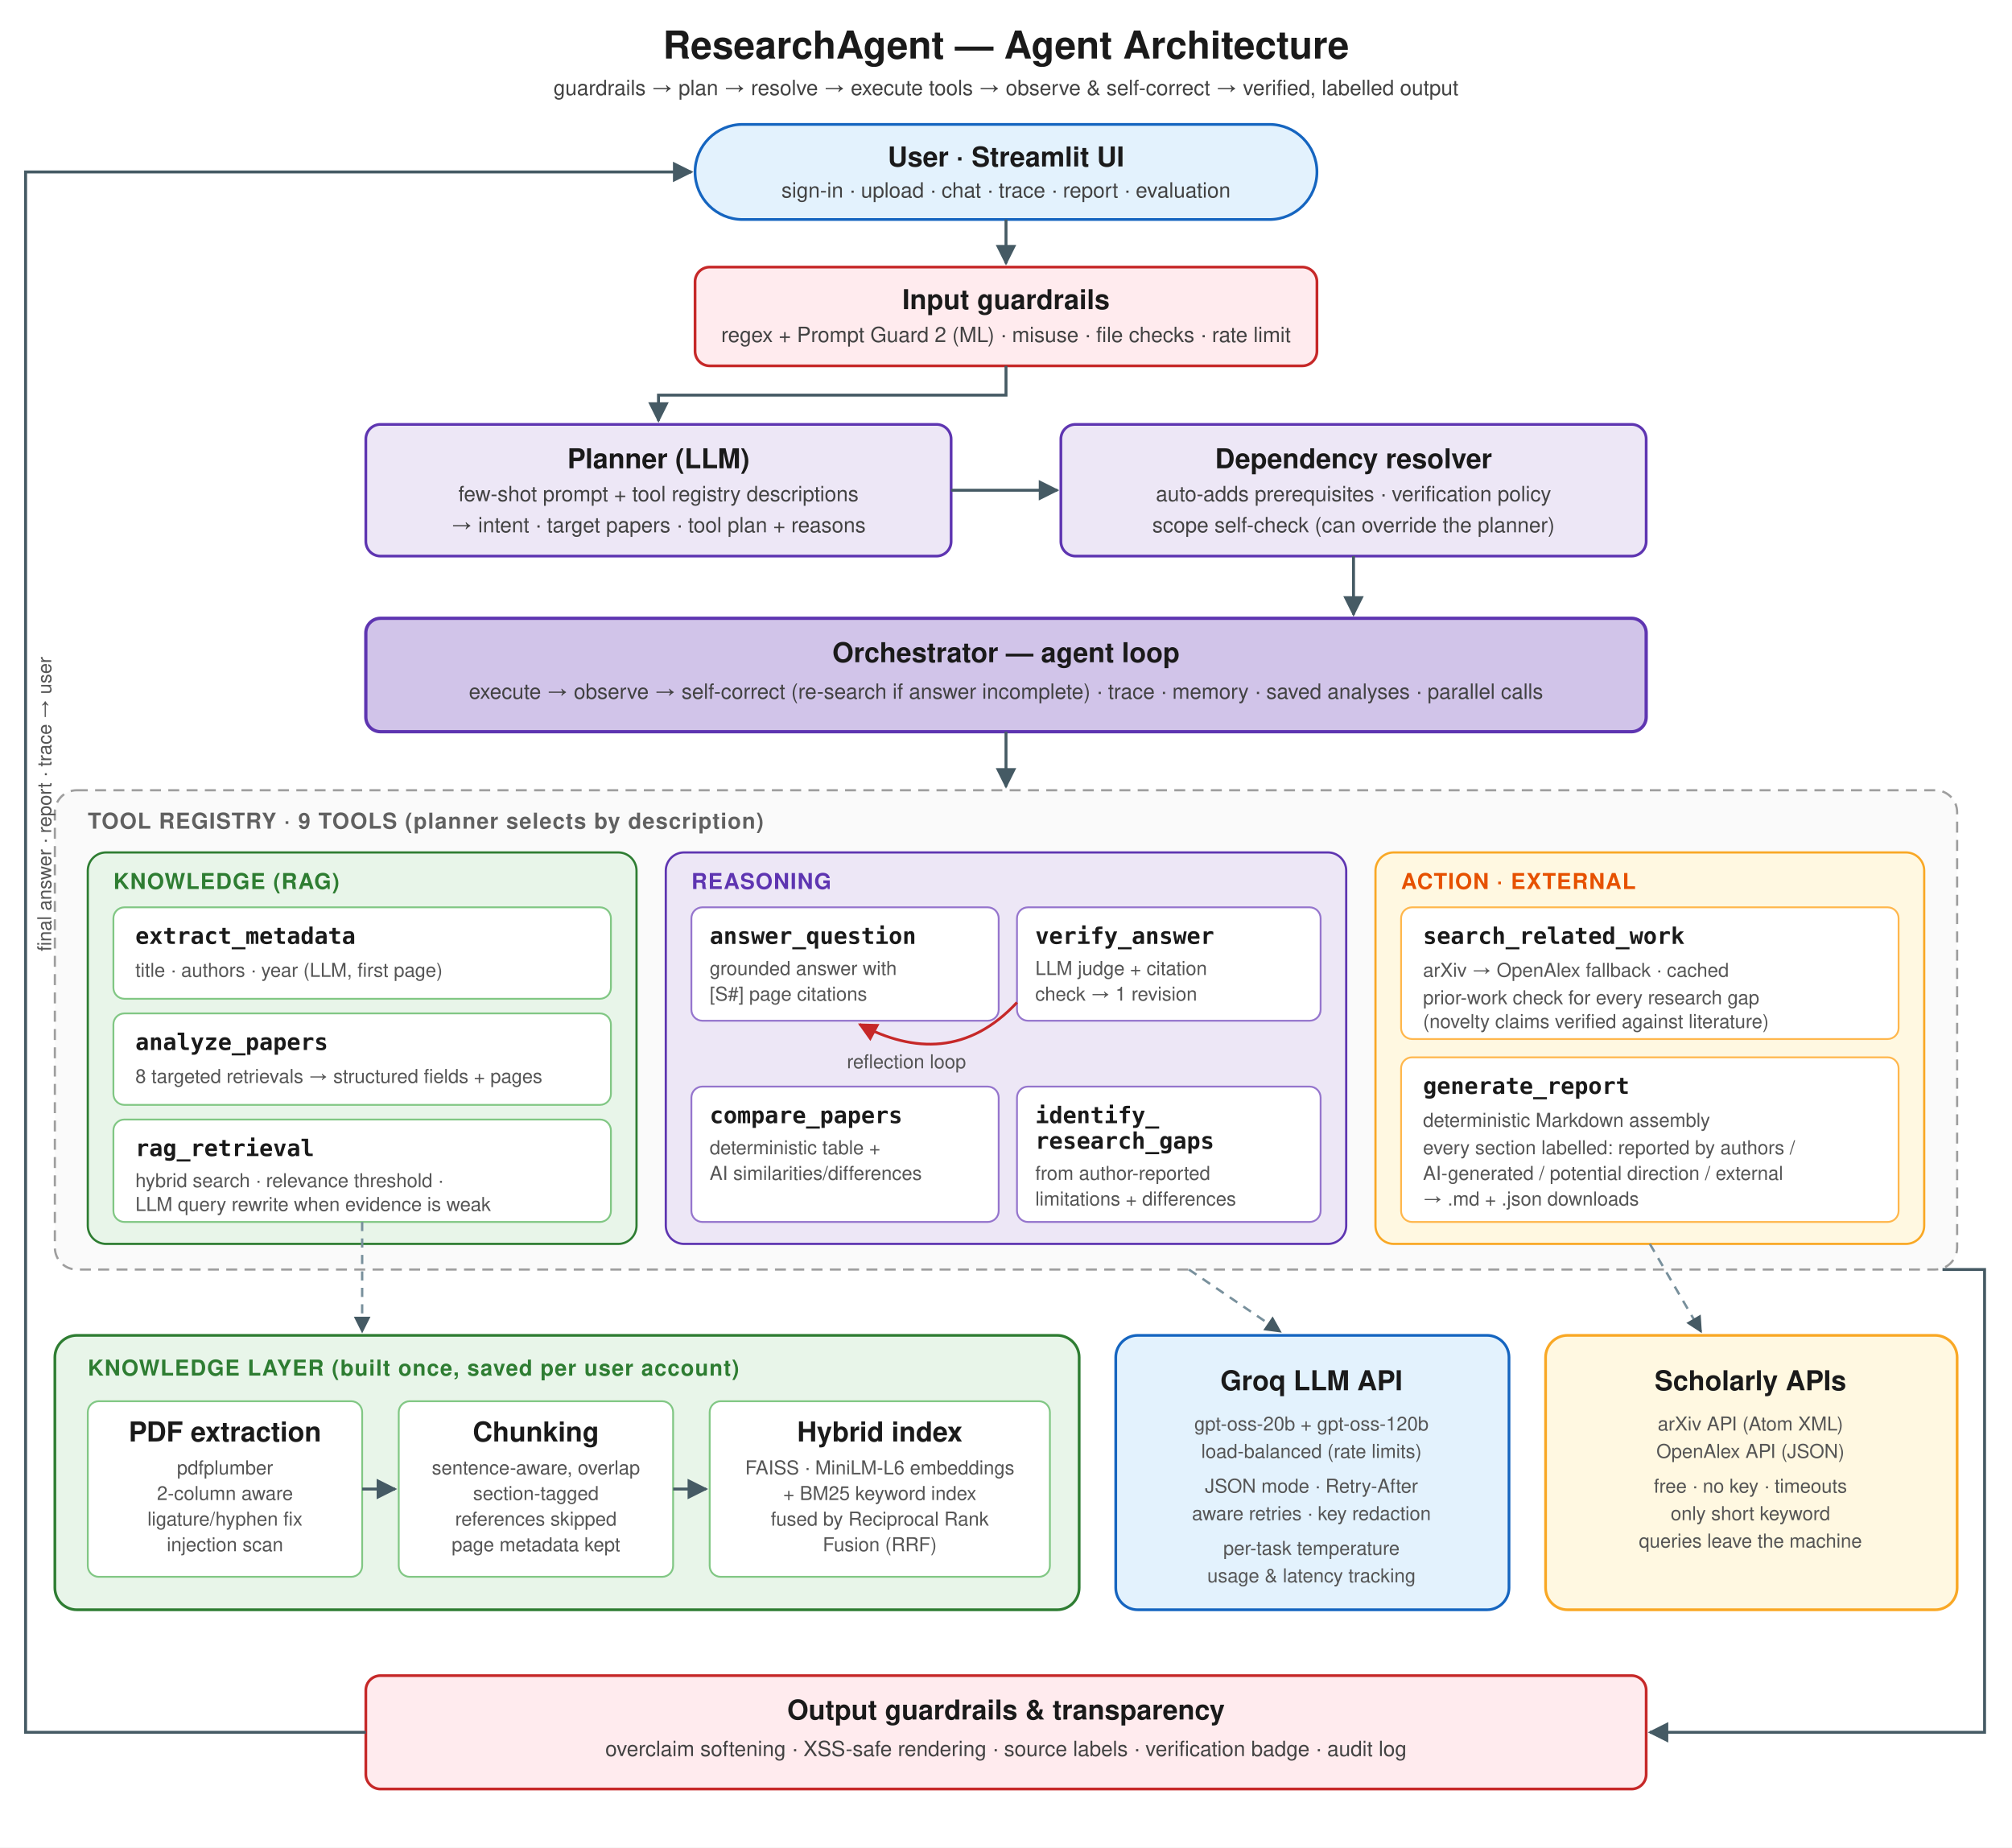
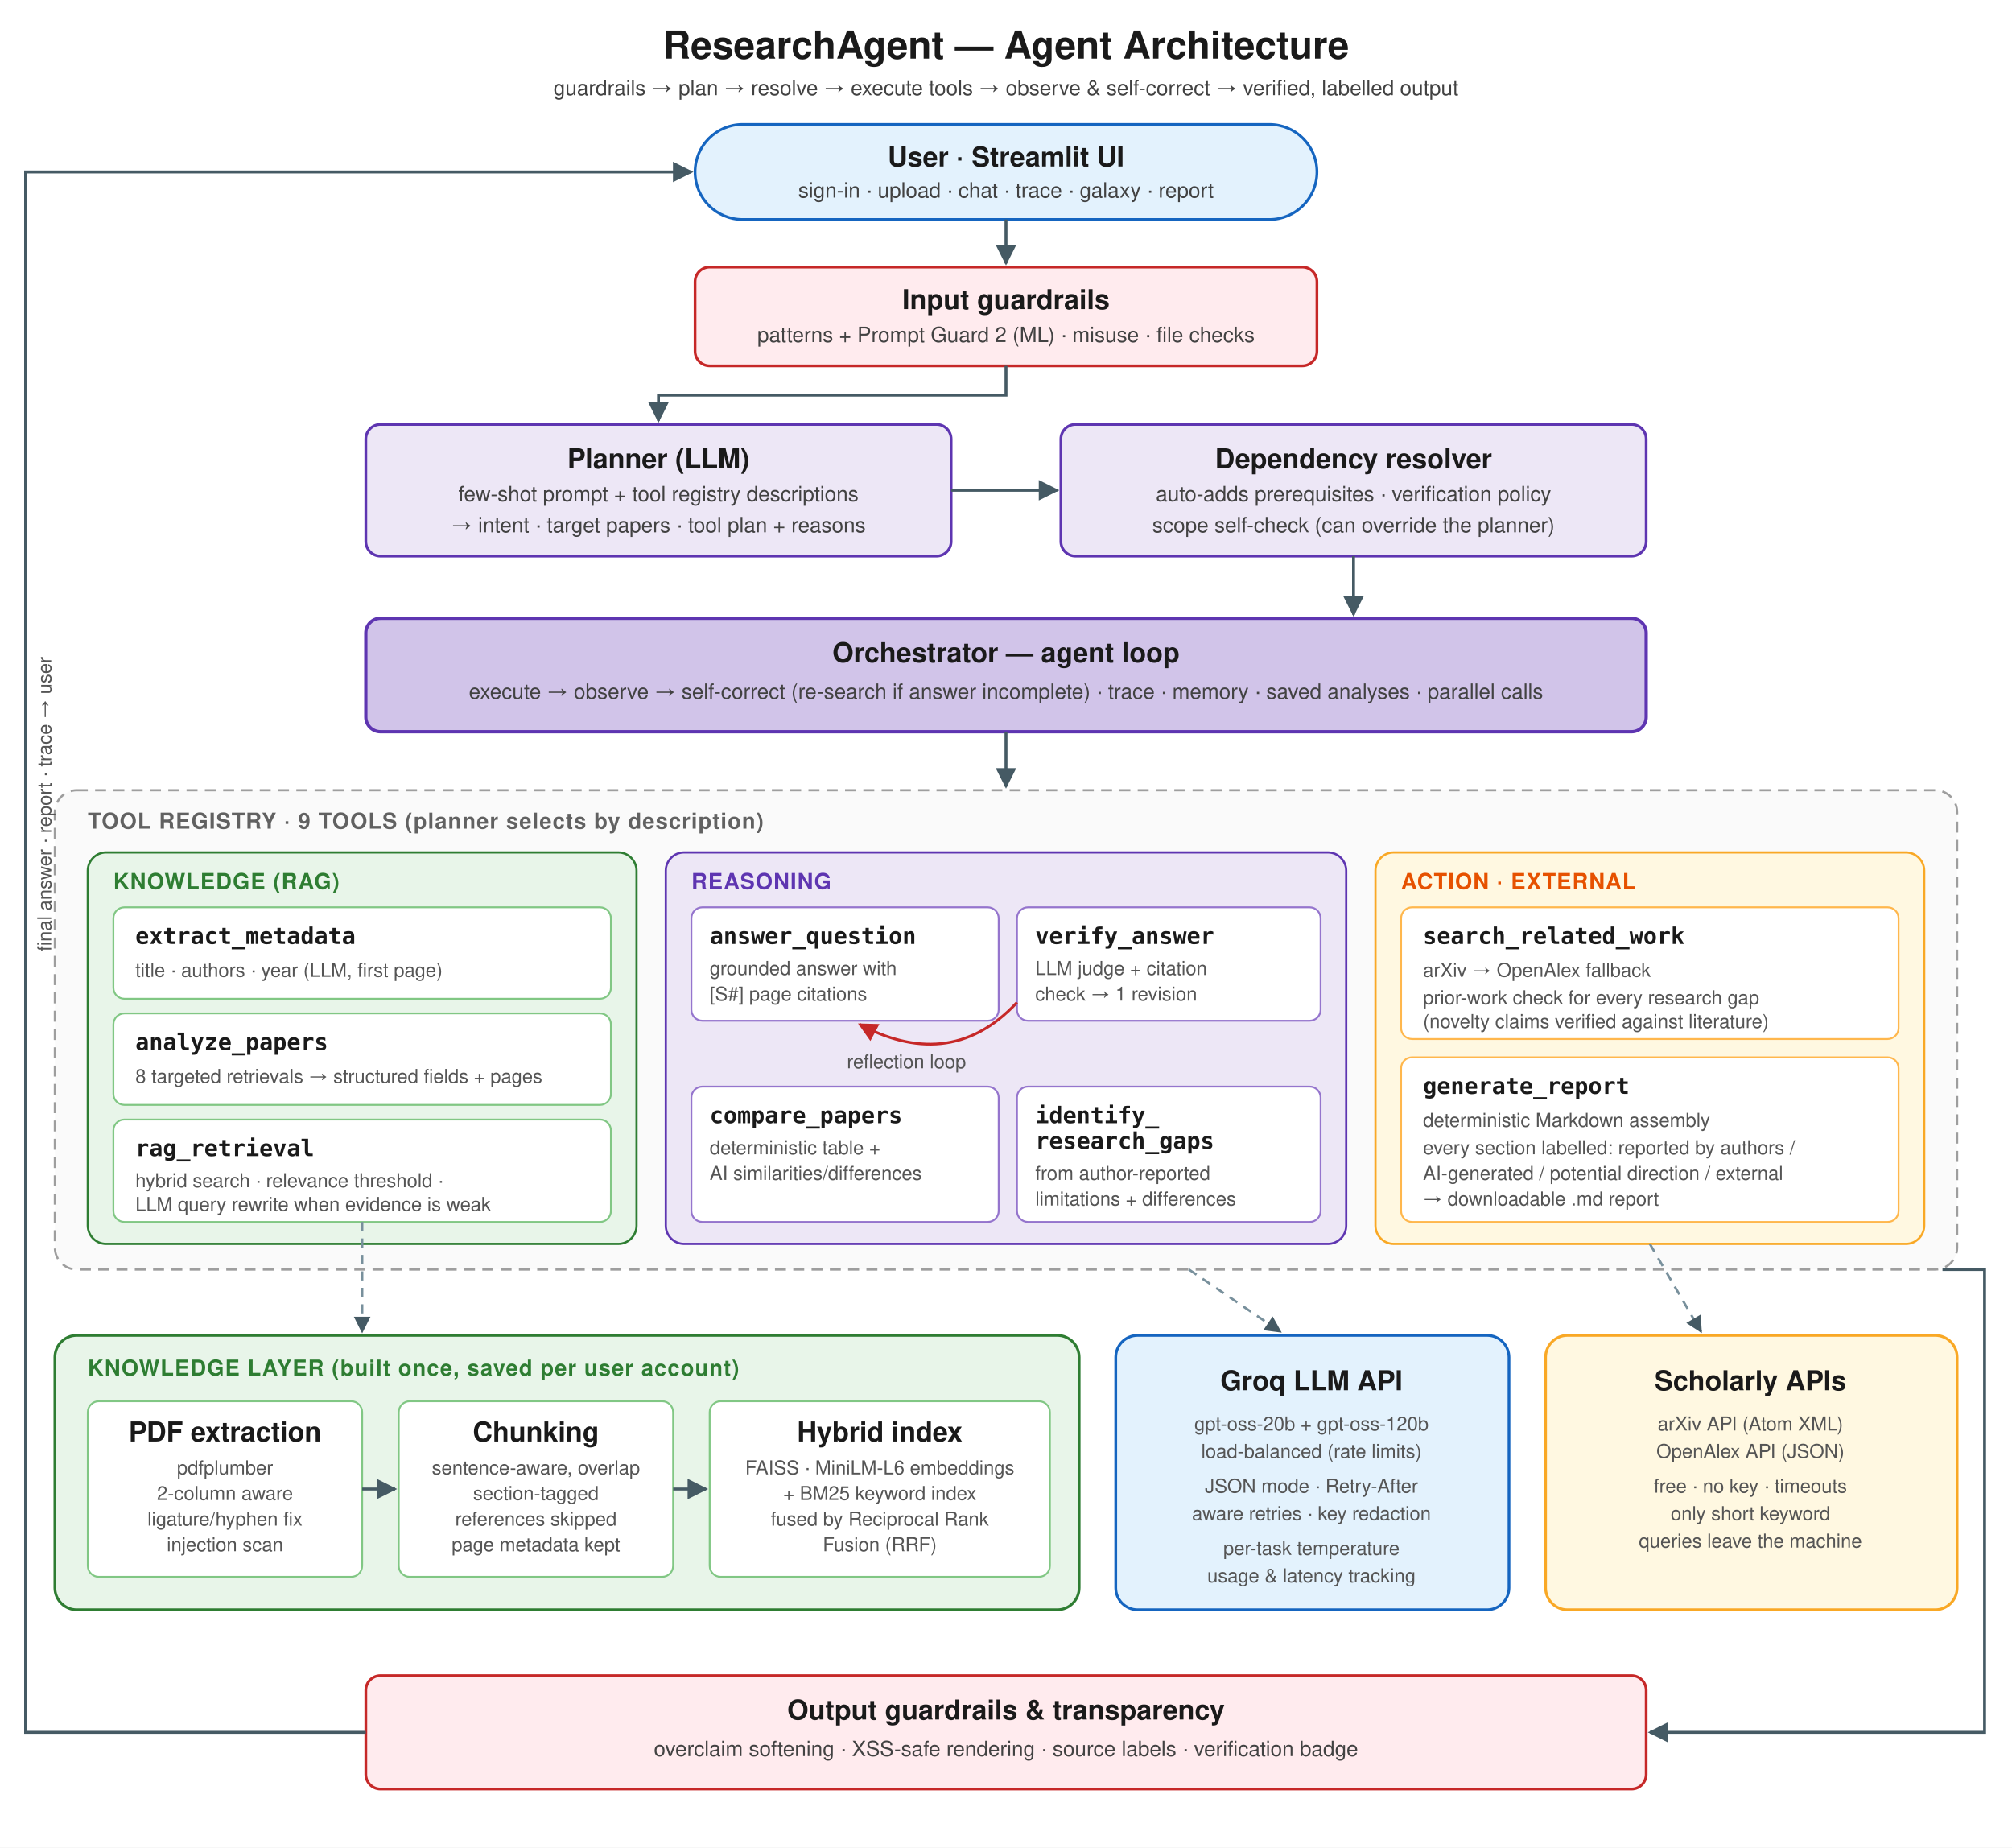
<svg xmlns="http://www.w3.org/2000/svg" viewBox="0 0 1100 1010" width="1100" height="1010" font-family="Helvetica, Arial, sans-serif">
  <defs>
    <marker id="arrow" viewBox="0 0 10 10" refX="9" refY="5" markerWidth="7" markerHeight="7" orient="auto-start-reverse">
      <path d="M0,0 L10,5 L0,10 z" fill="#455a64" />
    </marker>
    <marker id="arrowR" viewBox="0 0 10 10" refX="9" refY="5" markerWidth="7" markerHeight="7" orient="auto-start-reverse">
      <path d="M0,0 L10,5 L0,10 z" fill="#c62828" />
    </marker>
    <style>
      .t { font-size: 15px; font-weight: 700; fill: #1a1a1a; }
      .s { font-size: 11.5px; fill: #424242; }
      .g { font-size: 12px; font-weight: 700; letter-spacing: .5px; }
      .tool { font-size: 12.5px; font-weight: 700; fill: #1a1a1a; font-family: Menlo, Consolas, monospace; }
      .ts { font-size: 10.5px; fill: #555; }
      .e { stroke: #455a64; stroke-width: 1.6; fill: none; marker-end: url(#arrow); }
      .d { stroke: #78909c; stroke-width: 1.3; fill: none; stroke-dasharray: 5 4; marker-end: url(#arrow); }
    </style>
  </defs>
  <rect width="1100" height="1010" fill="#ffffff" />
  <text x="550" y="32" text-anchor="middle" font-size="21" font-weight="700" fill="#1a1a1a">ResearchAgent — Agent Architecture</text>
  <text x="550" y="52" text-anchor="middle" class="s">guardrails → plan → resolve → execute tools → observe &amp; self-correct → verified, labelled output</text>
  <rect x="380" y="68" width="340" height="52" rx="26" fill="#e3f2fd" stroke="#1565c0" stroke-width="1.5" />
  <text x="550" y="91" text-anchor="middle" class="t">User · Streamlit UI</text>
-   <text x="550" y="108" text-anchor="middle" class="s">sign-in · upload · chat · trace · report · evaluation</text>
+   <text x="550" y="108" text-anchor="middle" class="s">sign-in · upload · chat · trace · galaxy · report</text>
  <rect x="380" y="146" width="340" height="54" rx="8" fill="#ffebee" stroke="#c62828" stroke-width="1.5" />
  <text x="550" y="169" text-anchor="middle" class="t">Input guardrails</text>
-   <text x="550" y="187" text-anchor="middle" class="s">regex + Prompt Guard 2 (ML) · misuse · file checks · rate limit</text>
+   <text x="550" y="187" text-anchor="middle" class="s">patterns + Prompt Guard 2 (ML) · misuse · file checks</text>
  <path class="e" d="M550,120 L550,144" />
  <rect x="200" y="232" width="320" height="72" rx="8" fill="#ede7f6" stroke="#5e35b1" stroke-width="1.5" />
  <text x="360" y="256" text-anchor="middle" class="t">Planner (LLM)</text>
  <text x="360" y="274" text-anchor="middle" class="s">few-shot prompt + tool registry descriptions</text>
  <text x="360" y="291" text-anchor="middle" class="s">→ intent · target papers · tool plan + reasons</text>
  <rect x="580" y="232" width="320" height="72" rx="8" fill="#ede7f6" stroke="#5e35b1" stroke-width="1.5" />
  <text x="740" y="256" text-anchor="middle" class="t">Dependency resolver</text>
  <text x="740" y="274" text-anchor="middle" class="s">auto-adds prerequisites · verification policy</text>
  <text x="740" y="291" text-anchor="middle" class="s">scope self-check (can override the planner)</text>
  <path class="e" d="M550,200 L550,216 L360,216 L360,230" />
  <path class="e" d="M520,268 L578,268" />
  <rect x="200" y="338" width="700" height="62" rx="8" fill="#d1c4e9" stroke="#5e35b1" stroke-width="1.8" />
  <text x="550" y="362" text-anchor="middle" class="t">Orchestrator — agent loop</text>
  <text x="550" y="382" text-anchor="middle" class="s">execute → observe → self-correct (re-search if answer incomplete) · trace · memory · saved analyses · parallel calls</text>
  <path class="e" d="M740,304 L740,336" />
  <rect x="30" y="432" width="1040" height="262" rx="12" fill="#fafafa" stroke="#9e9e9e" stroke-width="1.2" stroke-dasharray="6 4" />
  <text x="48" y="453" class="g" fill="#616161">TOOL REGISTRY · 9 TOOLS (planner selects by description)</text>
  <path class="e" d="M550,400 L550,430" />
  <rect x="48" y="466" width="300" height="214" rx="10" fill="#e8f5e9" stroke="#2e7d32" stroke-width="1.2" />
  <text x="62" y="486" class="g" fill="#2e7d32">KNOWLEDGE (RAG)</text>
  <rect x="62" y="496" width="272" height="50" rx="6" fill="#fff" stroke="#81c784" />
  <text x="74" y="516" class="tool">extract_metadata</text>
  <text x="74" y="534" class="ts">title · authors · year (LLM, first page)</text>
  <rect x="62" y="554" width="272" height="50" rx="6" fill="#fff" stroke="#81c784" />
  <text x="74" y="574" class="tool">analyze_papers</text>
  <text x="74" y="592" class="ts">8 targeted retrievals → structured fields + pages</text>
  <rect x="62" y="612" width="272" height="56" rx="6" fill="#fff" stroke="#81c784" />
  <text x="74" y="632" class="tool">rag_retrieval</text>
  <text x="74" y="649" class="ts">hybrid search · relevance threshold ·</text>
  <text x="74" y="662" class="ts">LLM query rewrite when evidence is weak</text>
  <rect x="364" y="466" width="372" height="214" rx="10" fill="#ede7f6" stroke="#5e35b1" stroke-width="1.2" />
  <text x="378" y="486" class="g" fill="#5e35b1">REASONING</text>
  <rect x="378" y="496" width="168" height="62" rx="6" fill="#fff" stroke="#9575cd" />
  <text x="388" y="516" class="tool">answer_question</text>
  <text x="388" y="533" class="ts">grounded answer with</text>
  <text x="388" y="547" class="ts">[S#] page citations</text>
  <rect x="556" y="496" width="166" height="62" rx="6" fill="#fff" stroke="#9575cd" />
  <text x="566" y="516" class="tool">verify_answer</text>
  <text x="566" y="533" class="ts">LLM judge + citation</text>
  <text x="566" y="547" class="ts">check → 1 revision</text>
  <path d="M556,548 C530,576 500,576 470,560" stroke="#c62828" stroke-width="1.5" fill="none" marker-end="url(#arrowR)" />
  <text x="463" y="584" class="ts" fill="#c62828">reflection loop</text>
  <rect x="378" y="594" width="168" height="74" rx="6" fill="#fff" stroke="#9575cd" />
  <text x="388" y="614" class="tool">compare_papers</text>
  <text x="388" y="631" class="ts">deterministic table +</text>
  <text x="388" y="645" class="ts">AI similarities/differences</text>
  <rect x="556" y="594" width="166" height="74" rx="6" fill="#fff" stroke="#9575cd" />
  <text x="566" y="614" class="tool">identify_</text>
  <text x="566" y="628" class="tool">research_gaps</text>
  <text x="566" y="645" class="ts">from author-reported</text>
  <text x="566" y="659" class="ts">limitations + differences</text>
  <rect x="752" y="466" width="300" height="214" rx="10" fill="#fff8e1" stroke="#f9a825" stroke-width="1.2" />
  <text x="766" y="486" class="g" fill="#e65100">ACTION · EXTERNAL</text>
  <rect x="766" y="496" width="272" height="72" rx="6" fill="#fff" stroke="#ffb74d" />
  <text x="778" y="516" class="tool">search_related_work</text>
-   <text x="778" y="534" class="ts">arXiv → OpenAlex fallback · cached</text>
+   <text x="778" y="534" class="ts">arXiv → OpenAlex fallback</text>
  <text x="778" y="549" class="ts">prior-work check for every research gap</text>
  <text x="778" y="562" class="ts">(novelty claims verified against literature)</text>
  <rect x="766" y="578" width="272" height="90" rx="6" fill="#fff" stroke="#ffb74d" />
  <text x="778" y="598" class="tool">generate_report</text>
  <text x="778" y="616" class="ts">deterministic Markdown assembly</text>
  <text x="778" y="631" class="ts">every section labelled: reported by authors /</text>
  <text x="778" y="645" class="ts">AI-generated / potential direction / external</text>
-   <text x="778" y="659" class="ts">→ .md + .json downloads</text>
+   <text x="778" y="659" class="ts">→ downloadable .md report</text>
  <rect x="30" y="730" width="560" height="150" rx="12" fill="#e8f5e9" stroke="#2e7d32" stroke-width="1.5" />
  <text x="48" y="752" class="g" fill="#2e7d32">KNOWLEDGE LAYER (built once, saved per user account)</text>
  <rect x="48" y="766" width="150" height="96" rx="6" fill="#fff" stroke="#81c784" />
  <text x="123" y="788" text-anchor="middle" class="t" font-size="13">PDF extraction</text>
  <text x="123" y="806" text-anchor="middle" class="ts">pdfplumber</text>
  <text x="123" y="820" text-anchor="middle" class="ts">2-column aware</text>
  <text x="123" y="834" text-anchor="middle" class="ts">ligature/hyphen fix</text>
  <text x="123" y="848" text-anchor="middle" class="ts">injection scan</text>
  <rect x="218" y="766" width="150" height="96" rx="6" fill="#fff" stroke="#81c784" />
  <text x="293" y="788" text-anchor="middle" class="t" font-size="13">Chunking</text>
  <text x="293" y="806" text-anchor="middle" class="ts">sentence-aware, overlap</text>
  <text x="293" y="820" text-anchor="middle" class="ts">section-tagged</text>
  <text x="293" y="834" text-anchor="middle" class="ts">references skipped</text>
  <text x="293" y="848" text-anchor="middle" class="ts">page metadata kept</text>
  <rect x="388" y="766" width="186" height="96" rx="6" fill="#fff" stroke="#81c784" />
  <text x="481" y="788" text-anchor="middle" class="t" font-size="13">Hybrid index</text>
  <text x="481" y="806" text-anchor="middle" class="ts">FAISS · MiniLM-L6 embeddings</text>
  <text x="481" y="820" text-anchor="middle" class="ts">+ BM25 keyword index</text>
  <text x="481" y="834" text-anchor="middle" class="ts">fused by Reciprocal Rank</text>
  <text x="481" y="848" text-anchor="middle" class="ts">Fusion (RRF)</text>
  <path class="e" d="M198,814 L216,814" />
  <path class="e" d="M368,814 L386,814" />
  <rect x="610" y="730" width="215" height="150" rx="12" fill="#e3f2fd" stroke="#1565c0" stroke-width="1.5" />
  <text x="717" y="760" text-anchor="middle" class="t">Groq LLM API</text>
  <text x="717" y="782" text-anchor="middle" class="ts">gpt-oss-20b + gpt-oss-120b</text>
  <text x="717" y="797" text-anchor="middle" class="ts">load-balanced (rate limits)</text>
  <text x="717" y="816" text-anchor="middle" class="ts">JSON mode · Retry-After</text>
  <text x="717" y="831" text-anchor="middle" class="ts">aware retries · key redaction</text>
  <text x="717" y="850" text-anchor="middle" class="ts">per-task temperature</text>
  <text x="717" y="865" text-anchor="middle" class="ts">usage &amp; latency tracking</text>
  <rect x="845" y="730" width="225" height="150" rx="12" fill="#fff8e1" stroke="#f9a825" stroke-width="1.5" />
  <text x="957" y="760" text-anchor="middle" class="t">Scholarly APIs</text>
  <text x="957" y="782" text-anchor="middle" class="ts">arXiv API (Atom XML)</text>
  <text x="957" y="797" text-anchor="middle" class="ts">OpenAlex API (JSON)</text>
  <text x="957" y="816" text-anchor="middle" class="ts">free · no key · timeouts</text>
  <text x="957" y="831" text-anchor="middle" class="ts">only short keyword</text>
  <text x="957" y="846" text-anchor="middle" class="ts">queries leave the machine</text>
  <path class="d" d="M198,668 L198,728" />
  <path class="d" d="M650,694 L700,728" />
  <path class="d" d="M902,680 L930,728" />
  <rect x="200" y="916" width="700" height="62" rx="8" fill="#ffebee" stroke="#c62828" stroke-width="1.5" />
  <text x="550" y="940" text-anchor="middle" class="t">Output guardrails &amp; transparency</text>
-   <text x="550" y="960" text-anchor="middle" class="s">overclaim softening · XSS-safe rendering · source labels · verification badge · audit log</text>
+   <text x="550" y="960" text-anchor="middle" class="s">overclaim softening · XSS-safe rendering · source labels · verification badge</text>
  <path class="e" d="M1062,694 L1085,694 L1085,947 L902,947" />
  <path class="e" d="M200,947 L14,947 L14,94 L378,94" />
  <text x="28" y="520" class="ts" transform="rotate(-90 28 520)">final answer · report · trace → user</text>
</svg>
